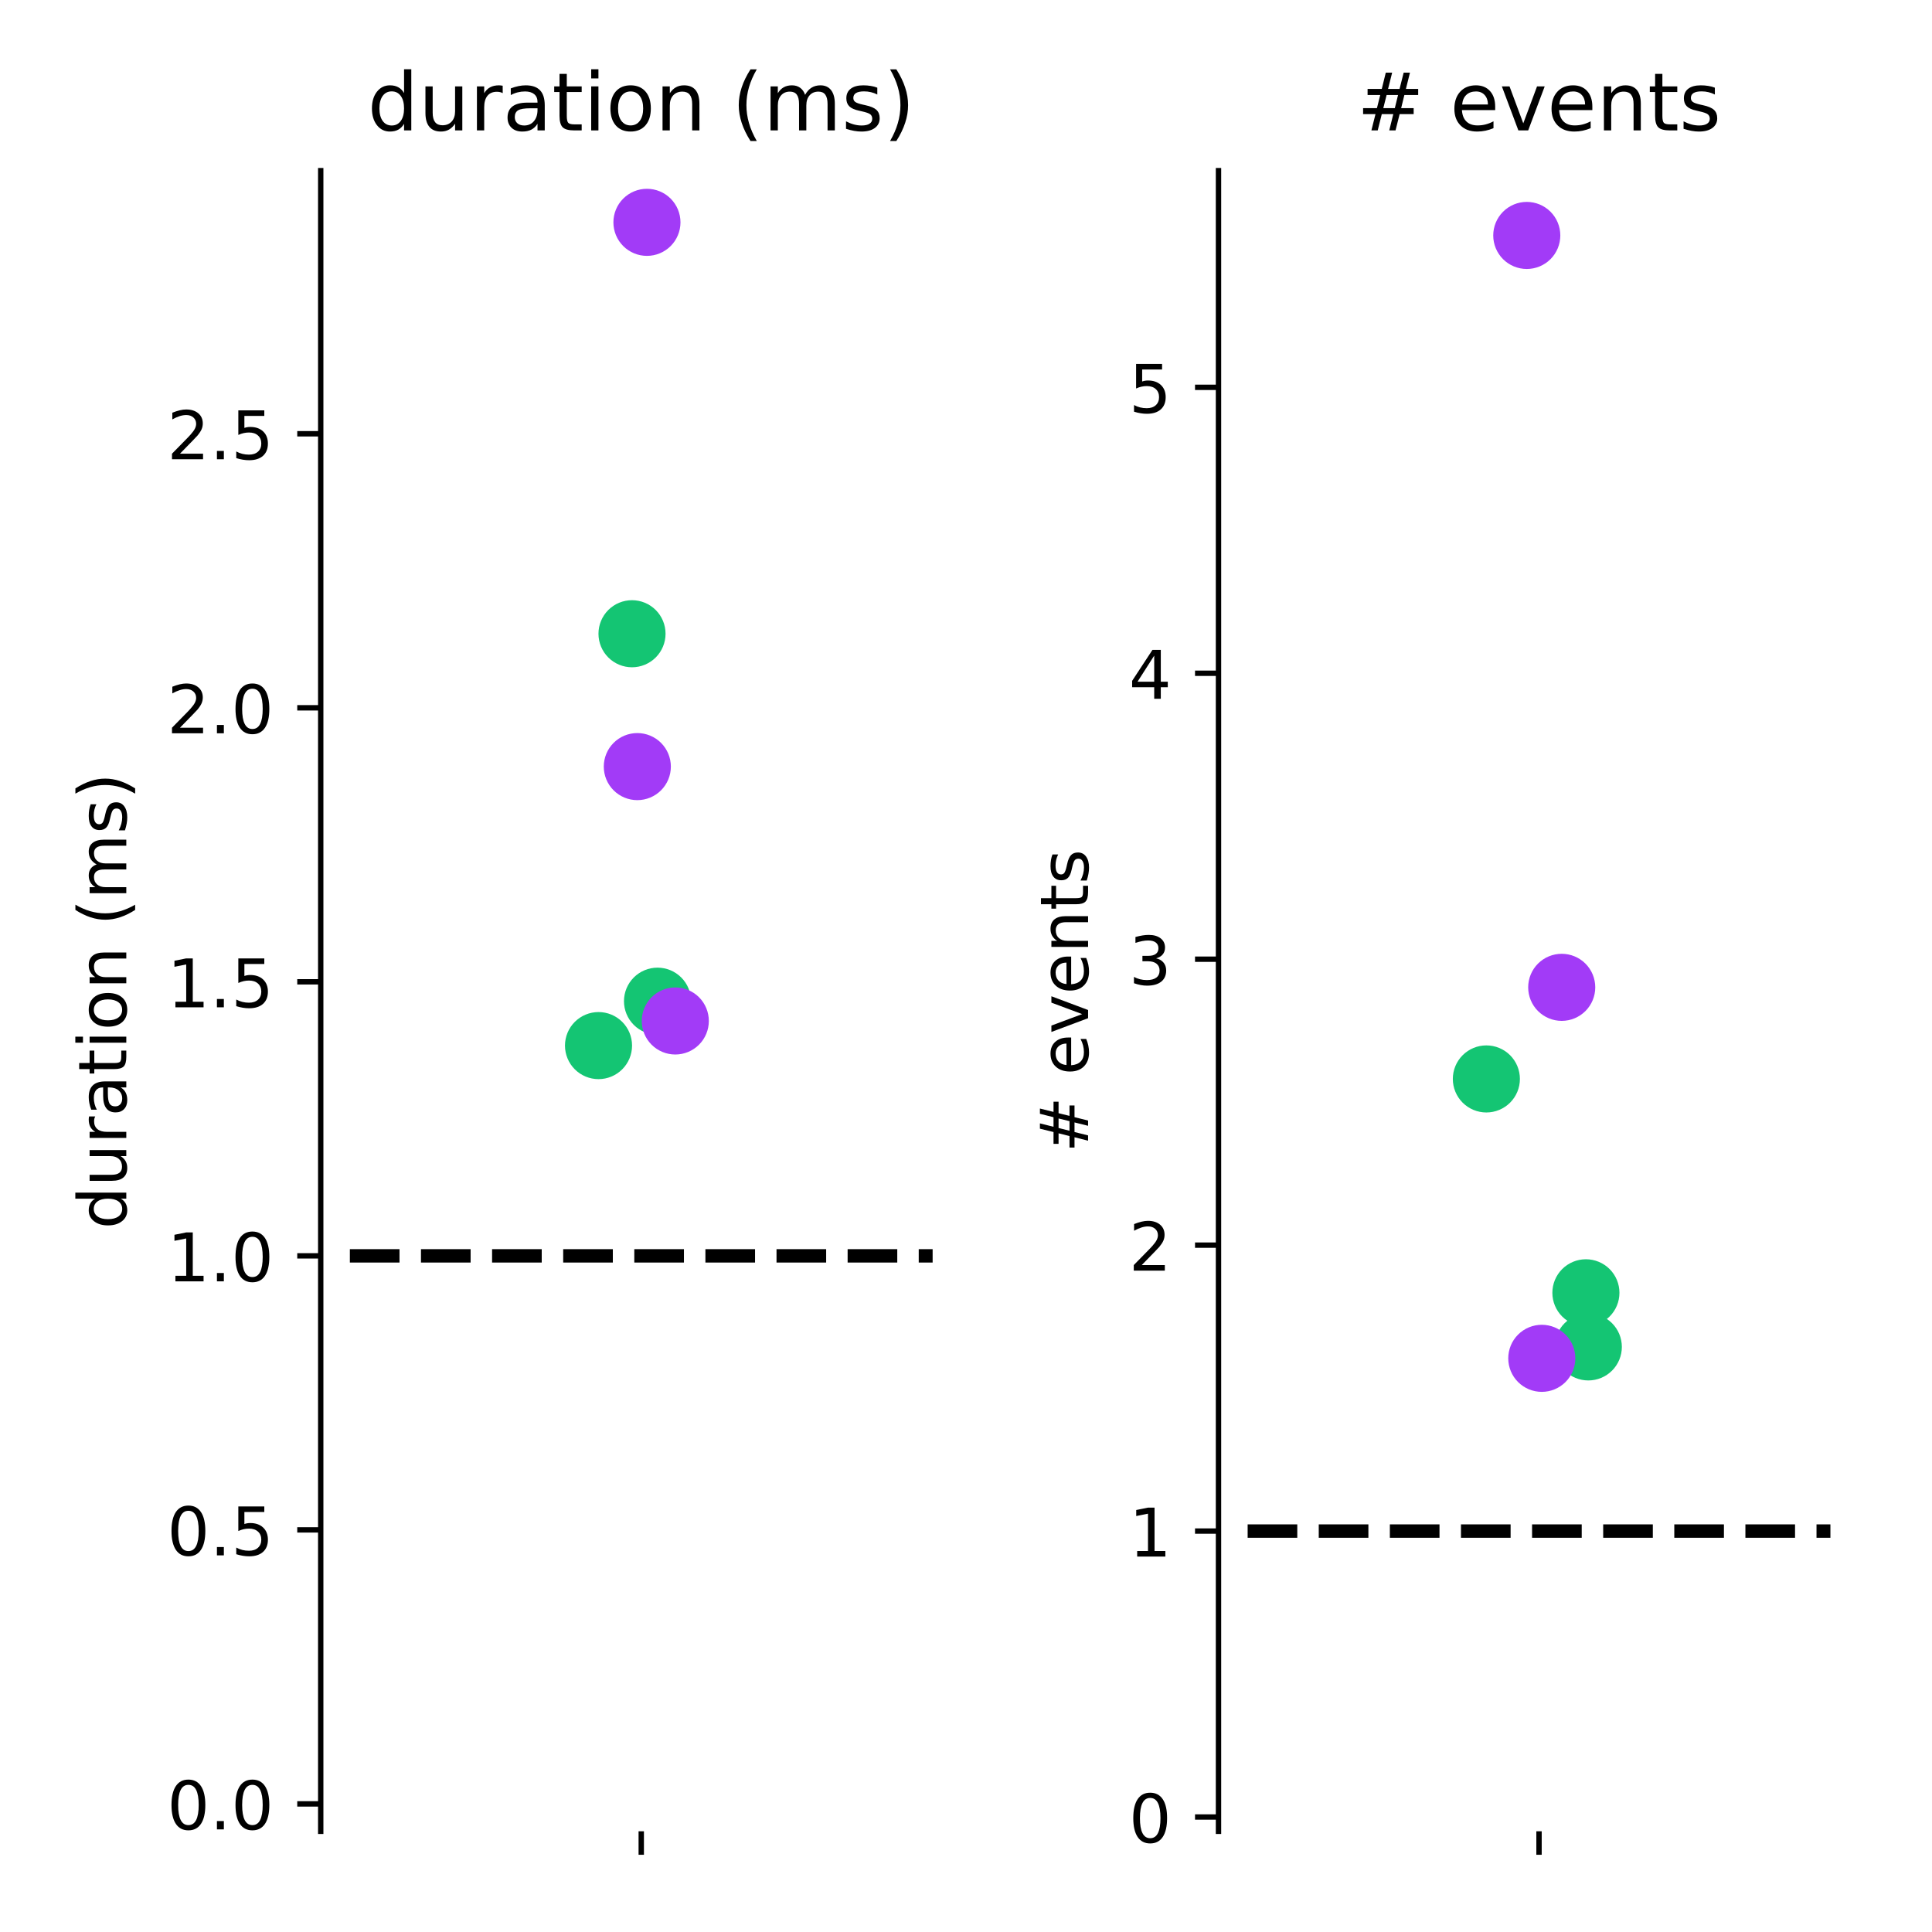
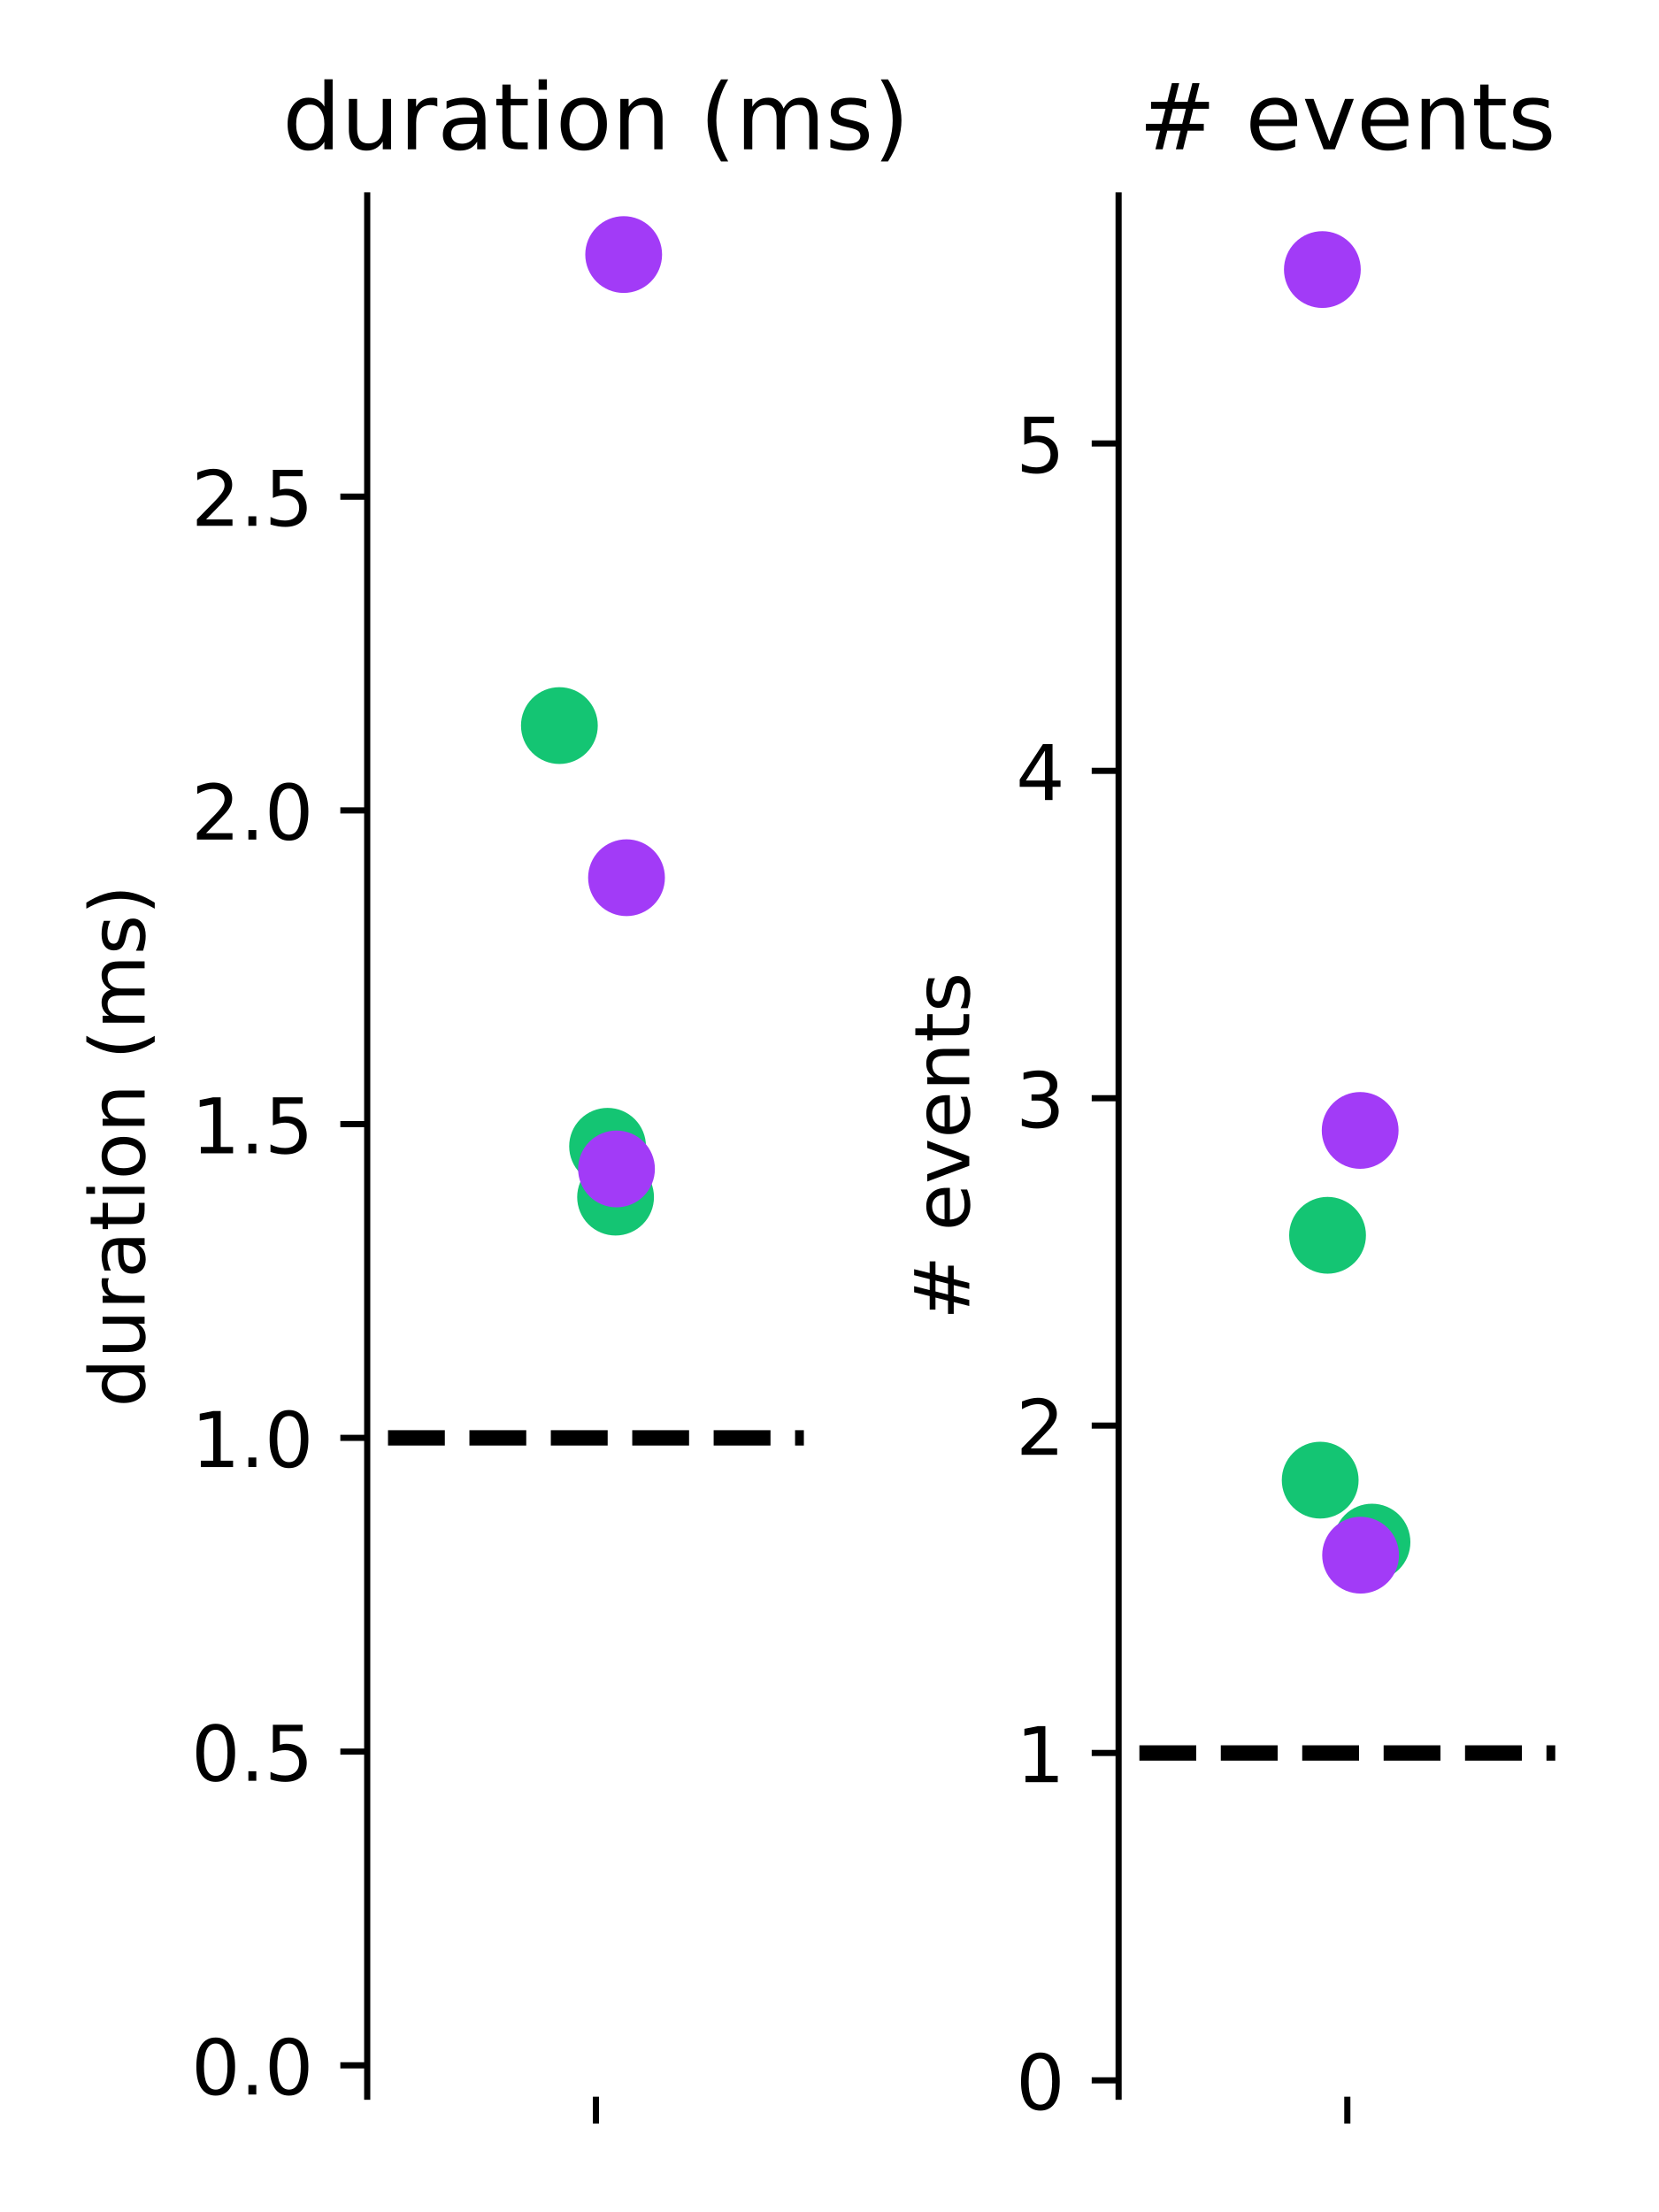
- <svg xmlns="http://www.w3.org/2000/svg" xmlns:xlink="http://www.w3.org/1999/xlink" width="288pt" height="288pt" viewBox="0 0 288 288" version="1.1">
+ <svg xmlns="http://www.w3.org/2000/svg" xmlns:xlink="http://www.w3.org/1999/xlink" width="216pt" height="288pt" viewBox="0 0 216 288" version="1.1">
  <defs>
    <style type="text/css">*{stroke-linejoin: round; stroke-linecap: butt}</style>
  </defs>
  <g id="figure_1">
    <g id="patch_1">
-       <path d="M 0 288  L 288 288  L 288 0  L 0 0  z " style="fill: #ffffff" />
+       <path d="M 0 288  L 216 288  L 216 0  L 0 0  z " style="fill: #ffffff" />
    </g>
    <g id="axes_1">
      <g id="patch_2">
-         <path d="M 47.81 272.989  L 143.37 272.989  L 143.37 25.44  L 47.81 25.44  z " style="fill: #ffffff" />
+         <path d="M 47.81 272.989  L 107.37 272.989  L 107.37 25.44  L 47.81 25.44  z " style="fill: #ffffff" />
      </g>
      <g id="matplotlib.axis_1">
        <g id="xtick_1">
          <g id="line2d_1">
            <defs>
-               <path id="m1e47b45464" d="M 0 0  L 0 3.5  " style="stroke: #000000; stroke-width: 0.8" />
+               <path id="m793fe27a2f" d="M 0 0  L 0 3.5  " style="stroke: #000000; stroke-width: 0.8" />
            </defs>
            <g>
-               <use xlink:href="#m1e47b45464" x="95.59" y="272.989" style="stroke: #000000; stroke-width: 0.8" />
+               <use xlink:href="#m793fe27a2f" x="77.59" y="272.989" style="stroke: #000000; stroke-width: 0.8" />
            </g>
          </g>
        </g>
      </g>
      <g id="matplotlib.axis_2">
        <g id="ytick_1">
          <g id="line2d_2">
            <defs>
-               <path id="m646e13ff22" d="M 0 0  L -3.5 0  " style="stroke: #000000; stroke-width: 0.8" />
+               <path id="mfd3ed2dfd6" d="M 0 0  L -3.5 0  " style="stroke: #000000; stroke-width: 0.8" />
            </defs>
            <g>
-               <use xlink:href="#m646e13ff22" x="47.81" y="268.904" style="stroke: #000000; stroke-width: 0.8" />
+               <use xlink:href="#mfd3ed2dfd6" x="47.81" y="268.904" style="stroke: #000000; stroke-width: 0.8" />
            </g>
          </g>
          <g id="text_1">
            <g transform="translate(24.90687 272.7035) scale(0.1 -0.1)">
              <defs>
                <path id="DejaVuSans-30" d="M 2034 4250  Q 1547 4250 1301 3770  Q 1056 3291 1056 2328  Q 1056 1369 1301 889  Q 1547 409 2034 409  Q 2525 409 2770 889  Q 3016 1369 3016 2328  Q 3016 3291 2770 3770  Q 2525 4250 2034 4250  z M 2034 4750  Q 2819 4750 3233 4129  Q 3647 3509 3647 2328  Q 3647 1150 3233 529  Q 2819 -91 2034 -91  Q 1250 -91 836 529  Q 422 1150 422 2328  Q 422 3509 836 4129  Q 1250 4750 2034 4750  z " transform="scale(0.015625)" />
                <path id="DejaVuSans-2e" d="M 684 794  L 1344 794  L 1344 0  L 684 0  L 684 794  z " transform="scale(0.015625)" />
              </defs>
              <use xlink:href="#DejaVuSans-30" />
              <use xlink:href="#DejaVuSans-2e" transform="translate(63.62305 0)" />
              <use xlink:href="#DejaVuSans-30" transform="translate(95.41016 0)" />
            </g>
          </g>
        </g>
        <g id="ytick_2">
          <g id="line2d_3">
            <g>
-               <use xlink:href="#m646e13ff22" x="47.81" y="228.056" style="stroke: #000000; stroke-width: 0.8" />
+               <use xlink:href="#mfd3ed2dfd6" x="47.81" y="228.056" style="stroke: #000000; stroke-width: 0.8" />
            </g>
          </g>
          <g id="text_2">
            <g transform="translate(24.90687 231.8551) scale(0.1 -0.1)">
              <defs>
                <path id="DejaVuSans-35" d="M 691 4666  L 3169 4666  L 3169 4134  L 1269 4134  L 1269 2991  Q 1406 3038 1543 3061  Q 1681 3084 1819 3084  Q 2600 3084 3056 2656  Q 3513 2228 3513 1497  Q 3513 744 3044 326  Q 2575 -91 1722 -91  Q 1428 -91 1123 -41  Q 819 9 494 109  L 494 744  Q 775 591 1075 516  Q 1375 441 1709 441  Q 2250 441 2565 725  Q 2881 1009 2881 1497  Q 2881 1984 2565 2268  Q 2250 2553 1709 2553  Q 1456 2553 1204 2497  Q 953 2441 691 2322  L 691 4666  z " transform="scale(0.015625)" />
              </defs>
              <use xlink:href="#DejaVuSans-30" />
              <use xlink:href="#DejaVuSans-2e" transform="translate(63.62305 0)" />
              <use xlink:href="#DejaVuSans-35" transform="translate(95.41016 0)" />
            </g>
          </g>
        </g>
        <g id="ytick_3">
          <g id="line2d_4">
            <g>
-               <use xlink:href="#m646e13ff22" x="47.81" y="187.207" style="stroke: #000000; stroke-width: 0.8" />
+               <use xlink:href="#mfd3ed2dfd6" x="47.81" y="187.207" style="stroke: #000000; stroke-width: 0.8" />
            </g>
          </g>
          <g id="text_3">
            <g transform="translate(24.90687 191.0066) scale(0.1 -0.1)">
              <defs>
                <path id="DejaVuSans-31" d="M 794 531  L 1825 531  L 1825 4091  L 703 3866  L 703 4441  L 1819 4666  L 2450 4666  L 2450 531  L 3481 531  L 3481 0  L 794 0  L 794 531  z " transform="scale(0.015625)" />
              </defs>
              <use xlink:href="#DejaVuSans-31" />
              <use xlink:href="#DejaVuSans-2e" transform="translate(63.62305 0)" />
              <use xlink:href="#DejaVuSans-30" transform="translate(95.41016 0)" />
            </g>
          </g>
        </g>
        <g id="ytick_4">
          <g id="line2d_5">
            <g>
-               <use xlink:href="#m646e13ff22" x="47.81" y="146.359" style="stroke: #000000; stroke-width: 0.8" />
+               <use xlink:href="#mfd3ed2dfd6" x="47.81" y="146.359" style="stroke: #000000; stroke-width: 0.8" />
            </g>
          </g>
          <g id="text_4">
            <g transform="translate(24.90687 150.1582) scale(0.1 -0.1)">
              <use xlink:href="#DejaVuSans-31" />
              <use xlink:href="#DejaVuSans-2e" transform="translate(63.62305 0)" />
              <use xlink:href="#DejaVuSans-35" transform="translate(95.41016 0)" />
            </g>
          </g>
        </g>
        <g id="ytick_5">
          <g id="line2d_6">
            <g>
-               <use xlink:href="#m646e13ff22" x="47.81" y="105.511" style="stroke: #000000; stroke-width: 0.8" />
+               <use xlink:href="#mfd3ed2dfd6" x="47.81" y="105.511" style="stroke: #000000; stroke-width: 0.8" />
            </g>
          </g>
          <g id="text_5">
            <g transform="translate(24.90687 109.3097) scale(0.1 -0.1)">
              <defs>
                <path id="DejaVuSans-32" d="M 1228 531  L 3431 531  L 3431 0  L 469 0  L 469 531  Q 828 903 1448 1529  Q 2069 2156 2228 2338  Q 2531 2678 2651 2914  Q 2772 3150 2772 3378  Q 2772 3750 2511 3984  Q 2250 4219 1831 4219  Q 1534 4219 1204 4116  Q 875 4013 500 3803  L 500 4441  Q 881 4594 1212 4672  Q 1544 4750 1819 4750  Q 2544 4750 2975 4387  Q 3406 4025 3406 3419  Q 3406 3131 3298 2873  Q 3191 2616 2906 2266  Q 2828 2175 2409 1742  Q 1991 1309 1228 531  z " transform="scale(0.015625)" />
              </defs>
              <use xlink:href="#DejaVuSans-32" />
              <use xlink:href="#DejaVuSans-2e" transform="translate(63.62305 0)" />
              <use xlink:href="#DejaVuSans-30" transform="translate(95.41016 0)" />
            </g>
          </g>
        </g>
        <g id="ytick_6">
          <g id="line2d_7">
            <g>
-               <use xlink:href="#m646e13ff22" x="47.81" y="64.662" style="stroke: #000000; stroke-width: 0.8" />
+               <use xlink:href="#mfd3ed2dfd6" x="47.81" y="64.662" style="stroke: #000000; stroke-width: 0.8" />
            </g>
          </g>
          <g id="text_6">
            <g transform="translate(24.90687 68.46129) scale(0.1 -0.1)">
              <use xlink:href="#DejaVuSans-32" />
              <use xlink:href="#DejaVuSans-2e" transform="translate(63.62305 0)" />
              <use xlink:href="#DejaVuSans-35" transform="translate(95.41016 0)" />
            </g>
          </g>
        </g>
        <g id="text_7">
          <g transform="translate(18.82719 183.22) rotate(-90) scale(0.1 -0.1)">
            <defs>
              <path id="DejaVuSans-64" d="M 2906 2969  L 2906 4863  L 3481 4863  L 3481 0  L 2906 0  L 2906 525  Q 2725 213 2448 61  Q 2172 -91 1784 -91  Q 1150 -91 751 415  Q 353 922 353 1747  Q 353 2572 751 3078  Q 1150 3584 1784 3584  Q 2172 3584 2448 3432  Q 2725 3281 2906 2969  z M 947 1747  Q 947 1113 1208 752  Q 1469 391 1925 391  Q 2381 391 2643 752  Q 2906 1113 2906 1747  Q 2906 2381 2643 2742  Q 2381 3103 1925 3103  Q 1469 3103 1208 2742  Q 947 2381 947 1747  z " transform="scale(0.015625)" />
              <path id="DejaVuSans-75" d="M 544 1381  L 544 3500  L 1119 3500  L 1119 1403  Q 1119 906 1312 657  Q 1506 409 1894 409  Q 2359 409 2629 706  Q 2900 1003 2900 1516  L 2900 3500  L 3475 3500  L 3475 0  L 2900 0  L 2900 538  Q 2691 219 2414 64  Q 2138 -91 1772 -91  Q 1169 -91 856 284  Q 544 659 544 1381  z M 1991 3584  L 1991 3584  z " transform="scale(0.015625)" />
              <path id="DejaVuSans-72" d="M 2631 2963  Q 2534 3019 2420 3045  Q 2306 3072 2169 3072  Q 1681 3072 1420 2755  Q 1159 2438 1159 1844  L 1159 0  L 581 0  L 581 3500  L 1159 3500  L 1159 2956  Q 1341 3275 1631 3429  Q 1922 3584 2338 3584  Q 2397 3584 2469 3576  Q 2541 3569 2628 3553  L 2631 2963  z " transform="scale(0.015625)" />
              <path id="DejaVuSans-61" d="M 2194 1759  Q 1497 1759 1228 1600  Q 959 1441 959 1056  Q 959 750 1161 570  Q 1363 391 1709 391  Q 2188 391 2477 730  Q 2766 1069 2766 1631  L 2766 1759  L 2194 1759  z M 3341 1997  L 3341 0  L 2766 0  L 2766 531  Q 2569 213 2275 61  Q 1981 -91 1556 -91  Q 1019 -91 701 211  Q 384 513 384 1019  Q 384 1609 779 1909  Q 1175 2209 1959 2209  L 2766 2209  L 2766 2266  Q 2766 2663 2505 2880  Q 2244 3097 1772 3097  Q 1472 3097 1187 3025  Q 903 2953 641 2809  L 641 3341  Q 956 3463 1253 3523  Q 1550 3584 1831 3584  Q 2591 3584 2966 3190  Q 3341 2797 3341 1997  z " transform="scale(0.015625)" />
              <path id="DejaVuSans-74" d="M 1172 4494  L 1172 3500  L 2356 3500  L 2356 3053  L 1172 3053  L 1172 1153  Q 1172 725 1289 603  Q 1406 481 1766 481  L 2356 481  L 2356 0  L 1766 0  Q 1100 0 847 248  Q 594 497 594 1153  L 594 3053  L 172 3053  L 172 3500  L 594 3500  L 594 4494  L 1172 4494  z " transform="scale(0.015625)" />
              <path id="DejaVuSans-69" d="M 603 3500  L 1178 3500  L 1178 0  L 603 0  L 603 3500  z M 603 4863  L 1178 4863  L 1178 4134  L 603 4134  L 603 4863  z " transform="scale(0.015625)" />
              <path id="DejaVuSans-6f" d="M 1959 3097  Q 1497 3097 1228 2736  Q 959 2375 959 1747  Q 959 1119 1226 758  Q 1494 397 1959 397  Q 2419 397 2687 759  Q 2956 1122 2956 1747  Q 2956 2369 2687 2733  Q 2419 3097 1959 3097  z M 1959 3584  Q 2709 3584 3137 3096  Q 3566 2609 3566 1747  Q 3566 888 3137 398  Q 2709 -91 1959 -91  Q 1206 -91 779 398  Q 353 888 353 1747  Q 353 2609 779 3096  Q 1206 3584 1959 3584  z " transform="scale(0.015625)" />
              <path id="DejaVuSans-6e" d="M 3513 2113  L 3513 0  L 2938 0  L 2938 2094  Q 2938 2591 2744 2837  Q 2550 3084 2163 3084  Q 1697 3084 1428 2787  Q 1159 2491 1159 1978  L 1159 0  L 581 0  L 581 3500  L 1159 3500  L 1159 2956  Q 1366 3272 1645 3428  Q 1925 3584 2291 3584  Q 2894 3584 3203 3211  Q 3513 2838 3513 2113  z " transform="scale(0.015625)" />
              <path id="DejaVuSans-20" transform="scale(0.015625)" />
              <path id="DejaVuSans-28" d="M 1984 4856  Q 1566 4138 1362 3434  Q 1159 2731 1159 2009  Q 1159 1288 1364 580  Q 1569 -128 1984 -844  L 1484 -844  Q 1016 -109 783 600  Q 550 1309 550 2009  Q 550 2706 781 3412  Q 1013 4119 1484 4856  L 1984 4856  z " transform="scale(0.015625)" />
              <path id="DejaVuSans-6d" d="M 3328 2828  Q 3544 3216 3844 3400  Q 4144 3584 4550 3584  Q 5097 3584 5394 3201  Q 5691 2819 5691 2113  L 5691 0  L 5113 0  L 5113 2094  Q 5113 2597 4934 2840  Q 4756 3084 4391 3084  Q 3944 3084 3684 2787  Q 3425 2491 3425 1978  L 3425 0  L 2847 0  L 2847 2094  Q 2847 2600 2669 2842  Q 2491 3084 2119 3084  Q 1678 3084 1418 2786  Q 1159 2488 1159 1978  L 1159 0  L 581 0  L 581 3500  L 1159 3500  L 1159 2956  Q 1356 3278 1631 3431  Q 1906 3584 2284 3584  Q 2666 3584 2933 3390  Q 3200 3197 3328 2828  z " transform="scale(0.015625)" />
              <path id="DejaVuSans-73" d="M 2834 3397  L 2834 2853  Q 2591 2978 2328 3040  Q 2066 3103 1784 3103  Q 1356 3103 1142 2972  Q 928 2841 928 2578  Q 928 2378 1081 2264  Q 1234 2150 1697 2047  L 1894 2003  Q 2506 1872 2764 1633  Q 3022 1394 3022 966  Q 3022 478 2636 193  Q 2250 -91 1575 -91  Q 1294 -91 989 -36  Q 684 19 347 128  L 347 722  Q 666 556 975 473  Q 1284 391 1588 391  Q 1994 391 2212 530  Q 2431 669 2431 922  Q 2431 1156 2273 1281  Q 2116 1406 1581 1522  L 1381 1569  Q 847 1681 609 1914  Q 372 2147 372 2553  Q 372 3047 722 3315  Q 1072 3584 1716 3584  Q 2034 3584 2315 3537  Q 2597 3491 2834 3397  z " transform="scale(0.015625)" />
              <path id="DejaVuSans-29" d="M 513 4856  L 1013 4856  Q 1481 4119 1714 3412  Q 1947 2706 1947 2009  Q 1947 1309 1714 600  Q 1481 -109 1013 -844  L 513 -844  Q 928 -128 1133 580  Q 1338 1288 1338 2009  Q 1338 2731 1133 3434  Q 928 4138 513 4856  z " transform="scale(0.015625)" />
            </defs>
            <use xlink:href="#DejaVuSans-64" />
            <use xlink:href="#DejaVuSans-75" transform="translate(63.47656 0)" />
            <use xlink:href="#DejaVuSans-72" transform="translate(126.8555 0)" />
            <use xlink:href="#DejaVuSans-61" transform="translate(167.9688 0)" />
            <use xlink:href="#DejaVuSans-74" transform="translate(229.248 0)" />
            <use xlink:href="#DejaVuSans-69" transform="translate(268.457 0)" />
            <use xlink:href="#DejaVuSans-6f" transform="translate(296.2402 0)" />
            <use xlink:href="#DejaVuSans-6e" transform="translate(357.4219 0)" />
            <use xlink:href="#DejaVuSans-20" transform="translate(420.8008 0)" />
            <use xlink:href="#DejaVuSans-28" transform="translate(452.5879 0)" />
            <use xlink:href="#DejaVuSans-6d" transform="translate(491.6016 0)" />
            <use xlink:href="#DejaVuSans-73" transform="translate(589.0137 0)" />
            <use xlink:href="#DejaVuSans-29" transform="translate(641.1133 0)" />
          </g>
        </g>
      </g>
      <g id="LineCollection_1">
-         <path d="M 52.154 187.207  L 139.026 187.207  " clip-path="url(#pe6a4d7ccee)" style="fill: none; stroke-dasharray: 7.4,3.2; stroke-dashoffset: 0; stroke: #000000; stroke-width: 2" />
+         <path d="M 50.517 187.207  L 104.663 187.207  " clip-path="url(#p86208db651)" style="fill: none; stroke-dasharray: 7.4,3.2; stroke-dashoffset: 0; stroke: #000000; stroke-width: 2" />
      </g>
      <g id="patch_3">
        <path d="M 47.81 272.989  L 47.81 25.44  " style="fill: none; stroke: #000000; stroke-width: 0.8; stroke-linejoin: miter; stroke-linecap: square" />
      </g>
      <g id="PathCollection_1">
        <defs>
-           <path id="C0_0_1632dec29a" d="M 0 5  C 1.326 5 2.598 4.473 3.536 3.536  C 4.473 2.598 5 1.326 5 -0  C 5 -1.326 4.473 -2.598 3.536 -3.536  C 2.598 -4.473 1.326 -5 0 -5  C -1.326 -5 -2.598 -4.473 -3.536 -3.536  C -4.473 -2.598 -5 -1.326 -5 0  C -5 1.326 -4.473 2.598 -3.536 3.536  C -2.598 4.473 -1.326 5 0 5  z " />
+           <path id="C0_0_d25c67b8dc" d="M 0 5  C 1.326 5 2.598 4.473 3.536 3.536  C 4.473 2.598 5 1.326 5 -0  C 5 -1.326 4.473 -2.598 3.536 -3.536  C 2.598 -4.473 1.326 -5 0 -5  C -1.326 -5 -2.598 -4.473 -3.536 -3.536  C -4.473 -2.598 -5 -1.326 -5 0  C -5 1.326 -4.473 2.598 -3.536 3.536  C -2.598 4.473 -1.326 5 0 5  z " />
        </defs>
-         <g clip-path="url(#pe6a4d7ccee)">
-           <use xlink:href="#C0_0_1632dec29a" x="96.438" y="33.143" style="fill: #a23bf7" />
-         </g>
-         <g clip-path="url(#pe6a4d7ccee)">
-           <use xlink:href="#C0_0_1632dec29a" x="95.004" y="114.276" style="fill: #a23bf7" />
-         </g>
-         <g clip-path="url(#pe6a4d7ccee)">
-           <use xlink:href="#C0_0_1632dec29a" x="98.014" y="149.245" style="fill: #14c573" />
-         </g>
-         <g clip-path="url(#pe6a4d7ccee)">
-           <use xlink:href="#C0_0_1632dec29a" x="89.22" y="155.865" style="fill: #14c573" />
-         </g>
-         <g clip-path="url(#pe6a4d7ccee)">
-           <use xlink:href="#C0_0_1632dec29a" x="100.665" y="152.194" style="fill: #a23bf7" />
-         </g>
-         <g clip-path="url(#pe6a4d7ccee)">
-           <use xlink:href="#C0_0_1632dec29a" x="94.213" y="94.47" style="fill: #14c573" />
+         <g clip-path="url(#p86208db651)">
+           <use xlink:href="#C0_0_d25c67b8dc" x="81.201" y="33.143" style="fill: #a23bf7" />
+         </g>
+         <g clip-path="url(#p86208db651)">
+           <use xlink:href="#C0_0_d25c67b8dc" x="81.571" y="114.276" style="fill: #a23bf7" />
+         </g>
+         <g clip-path="url(#p86208db651)">
+           <use xlink:href="#C0_0_d25c67b8dc" x="79.105" y="149.245" style="fill: #14c573" />
+         </g>
+         <g clip-path="url(#p86208db651)">
+           <use xlink:href="#C0_0_d25c67b8dc" x="80.147" y="155.865" style="fill: #14c573" />
+         </g>
+         <g clip-path="url(#p86208db651)">
+           <use xlink:href="#C0_0_d25c67b8dc" x="80.267" y="152.194" style="fill: #a23bf7" />
+         </g>
+         <g clip-path="url(#p86208db651)">
+           <use xlink:href="#C0_0_d25c67b8dc" x="72.831" y="94.47" style="fill: #14c573" />
        </g>
      </g>
      <g id="text_8">
-         <g transform="translate(54.78344 19.44) scale(0.12 -0.12)">
+         <g transform="translate(36.78344 19.44) scale(0.12 -0.12)">
          <use xlink:href="#DejaVuSans-64" />
          <use xlink:href="#DejaVuSans-75" transform="translate(63.47656 0)" />
          <use xlink:href="#DejaVuSans-72" transform="translate(126.8555 0)" />
          <use xlink:href="#DejaVuSans-61" transform="translate(167.9688 0)" />
          <use xlink:href="#DejaVuSans-74" transform="translate(229.248 0)" />
          <use xlink:href="#DejaVuSans-69" transform="translate(268.457 0)" />
          <use xlink:href="#DejaVuSans-6f" transform="translate(296.2402 0)" />
          <use xlink:href="#DejaVuSans-6e" transform="translate(357.4219 0)" />
          <use xlink:href="#DejaVuSans-20" transform="translate(420.8008 0)" />
          <use xlink:href="#DejaVuSans-28" transform="translate(452.5879 0)" />
          <use xlink:href="#DejaVuSans-6d" transform="translate(491.6016 0)" />
          <use xlink:href="#DejaVuSans-73" transform="translate(589.0137 0)" />
          <use xlink:href="#DejaVuSans-29" transform="translate(641.1133 0)" />
        </g>
      </g>
    </g>
    <g id="axes_2">
      <g id="patch_4">
-         <path d="M 181.64 272.989  L 277.2 272.989  L 277.2 25.44  L 181.64 25.44  z " style="fill: #ffffff" />
+         <path d="M 145.64 272.989  L 205.2 272.989  L 205.2 25.44  L 145.64 25.44  z " style="fill: #ffffff" />
      </g>
      <g id="matplotlib.axis_3">
        <g id="xtick_2">
          <g id="line2d_8">
            <g>
-               <use xlink:href="#m1e47b45464" x="229.42" y="272.989" style="stroke: #000000; stroke-width: 0.8" />
+               <use xlink:href="#m793fe27a2f" x="175.42" y="272.989" style="stroke: #000000; stroke-width: 0.8" />
            </g>
          </g>
        </g>
      </g>
      <g id="matplotlib.axis_4">
        <g id="ytick_7">
          <g id="line2d_9">
            <g>
-               <use xlink:href="#m646e13ff22" x="181.64" y="270.858" style="stroke: #000000; stroke-width: 0.8" />
+               <use xlink:href="#mfd3ed2dfd6" x="145.64" y="270.858" style="stroke: #000000; stroke-width: 0.8" />
            </g>
          </g>
          <g id="text_9">
-             <g transform="translate(168.2775 274.6572) scale(0.1 -0.1)">
+             <g transform="translate(132.2775 274.6572) scale(0.1 -0.1)">
              <use xlink:href="#DejaVuSans-30" />
            </g>
          </g>
        </g>
        <g id="ytick_8">
          <g id="line2d_10">
            <g>
-               <use xlink:href="#m646e13ff22" x="181.64" y="228.235" style="stroke: #000000; stroke-width: 0.8" />
+               <use xlink:href="#mfd3ed2dfd6" x="145.64" y="228.235" style="stroke: #000000; stroke-width: 0.8" />
            </g>
          </g>
          <g id="text_10">
-             <g transform="translate(168.2775 232.0337) scale(0.1 -0.1)">
+             <g transform="translate(132.2775 232.0337) scale(0.1 -0.1)">
              <use xlink:href="#DejaVuSans-31" />
            </g>
          </g>
        </g>
        <g id="ytick_9">
          <g id="line2d_11">
            <g>
-               <use xlink:href="#m646e13ff22" x="181.64" y="185.611" style="stroke: #000000; stroke-width: 0.8" />
+               <use xlink:href="#mfd3ed2dfd6" x="145.64" y="185.611" style="stroke: #000000; stroke-width: 0.8" />
            </g>
          </g>
          <g id="text_11">
-             <g transform="translate(168.2775 189.4102) scale(0.1 -0.1)">
+             <g transform="translate(132.2775 189.4102) scale(0.1 -0.1)">
              <use xlink:href="#DejaVuSans-32" />
            </g>
          </g>
        </g>
        <g id="ytick_10">
          <g id="line2d_12">
            <g>
-               <use xlink:href="#m646e13ff22" x="181.64" y="142.988" style="stroke: #000000; stroke-width: 0.8" />
+               <use xlink:href="#mfd3ed2dfd6" x="145.64" y="142.988" style="stroke: #000000; stroke-width: 0.8" />
            </g>
          </g>
          <g id="text_12">
-             <g transform="translate(168.2775 146.7868) scale(0.1 -0.1)">
+             <g transform="translate(132.2775 146.7868) scale(0.1 -0.1)">
              <defs>
                <path id="DejaVuSans-33" d="M 2597 2516  Q 3050 2419 3304 2112  Q 3559 1806 3559 1356  Q 3559 666 3084 287  Q 2609 -91 1734 -91  Q 1441 -91 1130 -33  Q 819 25 488 141  L 488 750  Q 750 597 1062 519  Q 1375 441 1716 441  Q 2309 441 2620 675  Q 2931 909 2931 1356  Q 2931 1769 2642 2001  Q 2353 2234 1838 2234  L 1294 2234  L 1294 2753  L 1863 2753  Q 2328 2753 2575 2939  Q 2822 3125 2822 3475  Q 2822 3834 2567 4026  Q 2313 4219 1838 4219  Q 1578 4219 1281 4162  Q 984 4106 628 3988  L 628 4550  Q 988 4650 1302 4700  Q 1616 4750 1894 4750  Q 2613 4750 3031 4423  Q 3450 4097 3450 3541  Q 3450 3153 3228 2886  Q 3006 2619 2597 2516  z " transform="scale(0.015625)" />
              </defs>
              <use xlink:href="#DejaVuSans-33" />
            </g>
          </g>
        </g>
        <g id="ytick_11">
          <g id="line2d_13">
            <g>
-               <use xlink:href="#m646e13ff22" x="181.64" y="100.364" style="stroke: #000000; stroke-width: 0.8" />
+               <use xlink:href="#mfd3ed2dfd6" x="145.64" y="100.364" style="stroke: #000000; stroke-width: 0.8" />
            </g>
          </g>
          <g id="text_13">
-             <g transform="translate(168.2775 104.1633) scale(0.1 -0.1)">
+             <g transform="translate(132.2775 104.1633) scale(0.1 -0.1)">
              <defs>
                <path id="DejaVuSans-34" d="M 2419 4116  L 825 1625  L 2419 1625  L 2419 4116  z M 2253 4666  L 3047 4666  L 3047 1625  L 3713 1625  L 3713 1100  L 3047 1100  L 3047 0  L 2419 0  L 2419 1100  L 313 1100  L 313 1709  L 2253 4666  z " transform="scale(0.015625)" />
              </defs>
              <use xlink:href="#DejaVuSans-34" />
            </g>
          </g>
        </g>
        <g id="ytick_12">
          <g id="line2d_14">
            <g>
-               <use xlink:href="#m646e13ff22" x="181.64" y="57.741" style="stroke: #000000; stroke-width: 0.8" />
+               <use xlink:href="#mfd3ed2dfd6" x="145.64" y="57.741" style="stroke: #000000; stroke-width: 0.8" />
            </g>
          </g>
          <g id="text_14">
-             <g transform="translate(168.2775 61.53982) scale(0.1 -0.1)">
+             <g transform="translate(132.2775 61.53982) scale(0.1 -0.1)">
              <use xlink:href="#DejaVuSans-35" />
            </g>
          </g>
        </g>
        <g id="text_15">
-           <g transform="translate(162.1978 171.8396) rotate(-90) scale(0.1 -0.1)">
+           <g transform="translate(126.1978 171.8396) rotate(-90) scale(0.1 -0.1)">
            <defs>
              <path id="DejaVuSans-23" d="M 3272 2816  L 2363 2816  L 2100 1772  L 3016 1772  L 3272 2816  z M 2803 4594  L 2478 3297  L 3391 3297  L 3719 4594  L 4219 4594  L 3897 3297  L 4872 3297  L 4872 2816  L 3775 2816  L 3519 1772  L 4513 1772  L 4513 1294  L 3397 1294  L 3072 0  L 2572 0  L 2894 1294  L 1978 1294  L 1656 0  L 1153 0  L 1478 1294  L 494 1294  L 494 1772  L 1594 1772  L 1856 2816  L 850 2816  L 850 3297  L 1978 3297  L 2297 4594  L 2803 4594  z " transform="scale(0.015625)" />
              <path id="DejaVuSans-65" d="M 3597 1894  L 3597 1613  L 953 1613  Q 991 1019 1311 708  Q 1631 397 2203 397  Q 2534 397 2845 478  Q 3156 559 3463 722  L 3463 178  Q 3153 47 2828 -22  Q 2503 -91 2169 -91  Q 1331 -91 842 396  Q 353 884 353 1716  Q 353 2575 817 3079  Q 1281 3584 2069 3584  Q 2775 3584 3186 3129  Q 3597 2675 3597 1894  z M 3022 2063  Q 3016 2534 2758 2815  Q 2500 3097 2075 3097  Q 1594 3097 1305 2825  Q 1016 2553 972 2059  L 3022 2063  z " transform="scale(0.015625)" />
              <path id="DejaVuSans-76" d="M 191 3500  L 800 3500  L 1894 563  L 2988 3500  L 3597 3500  L 2284 0  L 1503 0  L 191 3500  z " transform="scale(0.015625)" />
            </defs>
            <use xlink:href="#DejaVuSans-23" />
            <use xlink:href="#DejaVuSans-20" transform="translate(83.78906 0)" />
            <use xlink:href="#DejaVuSans-65" transform="translate(115.5762 0)" />
            <use xlink:href="#DejaVuSans-76" transform="translate(177.0996 0)" />
            <use xlink:href="#DejaVuSans-65" transform="translate(236.2793 0)" />
            <use xlink:href="#DejaVuSans-6e" transform="translate(297.8027 0)" />
            <use xlink:href="#DejaVuSans-74" transform="translate(361.1816 0)" />
            <use xlink:href="#DejaVuSans-73" transform="translate(400.3906 0)" />
          </g>
        </g>
      </g>
      <g id="LineCollection_2">
-         <path d="M 185.984 228.235  L 272.856 228.235  " clip-path="url(#pf90ec6e502)" style="fill: none; stroke-dasharray: 7.4,3.2; stroke-dashoffset: 0; stroke: #000000; stroke-width: 2" />
+         <path d="M 148.347 228.235  L 202.493 228.235  " clip-path="url(#p375ace05b2)" style="fill: none; stroke-dasharray: 7.4,3.2; stroke-dashoffset: 0; stroke: #000000; stroke-width: 2" />
      </g>
      <g id="patch_5">
-         <path d="M 181.64 272.989  L 181.64 25.44  " style="fill: none; stroke: #000000; stroke-width: 0.8; stroke-linejoin: miter; stroke-linecap: square" />
+         <path d="M 145.64 272.989  L 145.64 25.44  " style="fill: none; stroke: #000000; stroke-width: 0.8; stroke-linejoin: miter; stroke-linecap: square" />
      </g>
      <g id="PathCollection_2">
        <defs>
-           <path id="C1_0_2bc0fd0f9f" d="M 0 5  C 1.326 5 2.598 4.473 3.536 3.536  C 4.473 2.598 5 1.326 5 -0  C 5 -1.326 4.473 -2.598 3.536 -3.536  C 2.598 -4.473 1.326 -5 0 -5  C -1.326 -5 -2.598 -4.473 -3.536 -3.536  C -4.473 -2.598 -5 -1.326 -5 0  C -5 1.326 -4.473 2.598 -3.536 3.536  C -2.598 4.473 -1.326 5 0 5  z " />
+           <path id="C1_0_20da6ed841" d="M 0 5  C 1.326 5 2.598 4.473 3.536 3.536  C 4.473 2.598 5 1.326 5 -0  C 5 -1.326 4.473 -2.598 3.536 -3.536  C 2.598 -4.473 1.326 -5 0 -5  C -1.326 -5 -2.598 -4.473 -3.536 -3.536  C -4.473 -2.598 -5 -1.326 -5 0  C -5 1.326 -4.473 2.598 -3.536 3.536  C -2.598 4.473 -1.326 5 0 5  z " />
        </defs>
-         <g clip-path="url(#pf90ec6e502)">
-           <use xlink:href="#C1_0_2bc0fd0f9f" x="227.594" y="35.097" style="fill: #a23bf7" />
-         </g>
-         <g clip-path="url(#pf90ec6e502)">
-           <use xlink:href="#C1_0_2bc0fd0f9f" x="232.803" y="147.18" style="fill: #a23bf7" />
-         </g>
-         <g clip-path="url(#pf90ec6e502)">
-           <use xlink:href="#C1_0_2bc0fd0f9f" x="236.408" y="192.715" style="fill: #14c573" />
-         </g>
-         <g clip-path="url(#pf90ec6e502)">
-           <use xlink:href="#C1_0_2bc0fd0f9f" x="236.767" y="200.782" style="fill: #14c573" />
-         </g>
-         <g clip-path="url(#pf90ec6e502)">
-           <use xlink:href="#C1_0_2bc0fd0f9f" x="229.832" y="202.483" style="fill: #a23bf7" />
-         </g>
-         <g clip-path="url(#pf90ec6e502)">
-           <use xlink:href="#C1_0_2bc0fd0f9f" x="221.57" y="160.835" style="fill: #14c573" />
+         <g clip-path="url(#p375ace05b2)">
+           <use xlink:href="#C1_0_20da6ed841" x="172.17" y="35.097" style="fill: #a23bf7" />
+         </g>
+         <g clip-path="url(#p375ace05b2)">
+           <use xlink:href="#C1_0_20da6ed841" x="177.091" y="147.18" style="fill: #a23bf7" />
+         </g>
+         <g clip-path="url(#p375ace05b2)">
+           <use xlink:href="#C1_0_20da6ed841" x="171.888" y="192.715" style="fill: #14c573" />
+         </g>
+         <g clip-path="url(#p375ace05b2)">
+           <use xlink:href="#C1_0_20da6ed841" x="178.632" y="200.782" style="fill: #14c573" />
+         </g>
+         <g clip-path="url(#p375ace05b2)">
+           <use xlink:href="#C1_0_20da6ed841" x="177.148" y="202.483" style="fill: #a23bf7" />
+         </g>
+         <g clip-path="url(#p375ace05b2)">
+           <use xlink:href="#C1_0_20da6ed841" x="172.846" y="160.835" style="fill: #14c573" />
        </g>
      </g>
      <g id="text_16">
-         <g transform="translate(202.27 19.44) scale(0.12 -0.12)">
+         <g transform="translate(148.27 19.44) scale(0.12 -0.12)">
          <use xlink:href="#DejaVuSans-23" />
          <use xlink:href="#DejaVuSans-20" transform="translate(83.78906 0)" />
          <use xlink:href="#DejaVuSans-65" transform="translate(115.5762 0)" />
          <use xlink:href="#DejaVuSans-76" transform="translate(177.0996 0)" />
          <use xlink:href="#DejaVuSans-65" transform="translate(236.2793 0)" />
          <use xlink:href="#DejaVuSans-6e" transform="translate(297.8027 0)" />
          <use xlink:href="#DejaVuSans-74" transform="translate(361.1816 0)" />
          <use xlink:href="#DejaVuSans-73" transform="translate(400.3906 0)" />
        </g>
      </g>
    </g>
  </g>
  <defs>
-     <clipPath id="pe6a4d7ccee">
-       <rect x="47.81" y="25.44" width="95.56" height="247.549" />
+     <clipPath id="p86208db651">
+       <rect x="47.81" y="25.44" width="59.56" height="247.549" />
    </clipPath>
-     <clipPath id="pf90ec6e502">
-       <rect x="181.64" y="25.44" width="95.56" height="247.549" />
+     <clipPath id="p375ace05b2">
+       <rect x="145.64" y="25.44" width="59.56" height="247.549" />
    </clipPath>
  </defs>
</svg>
